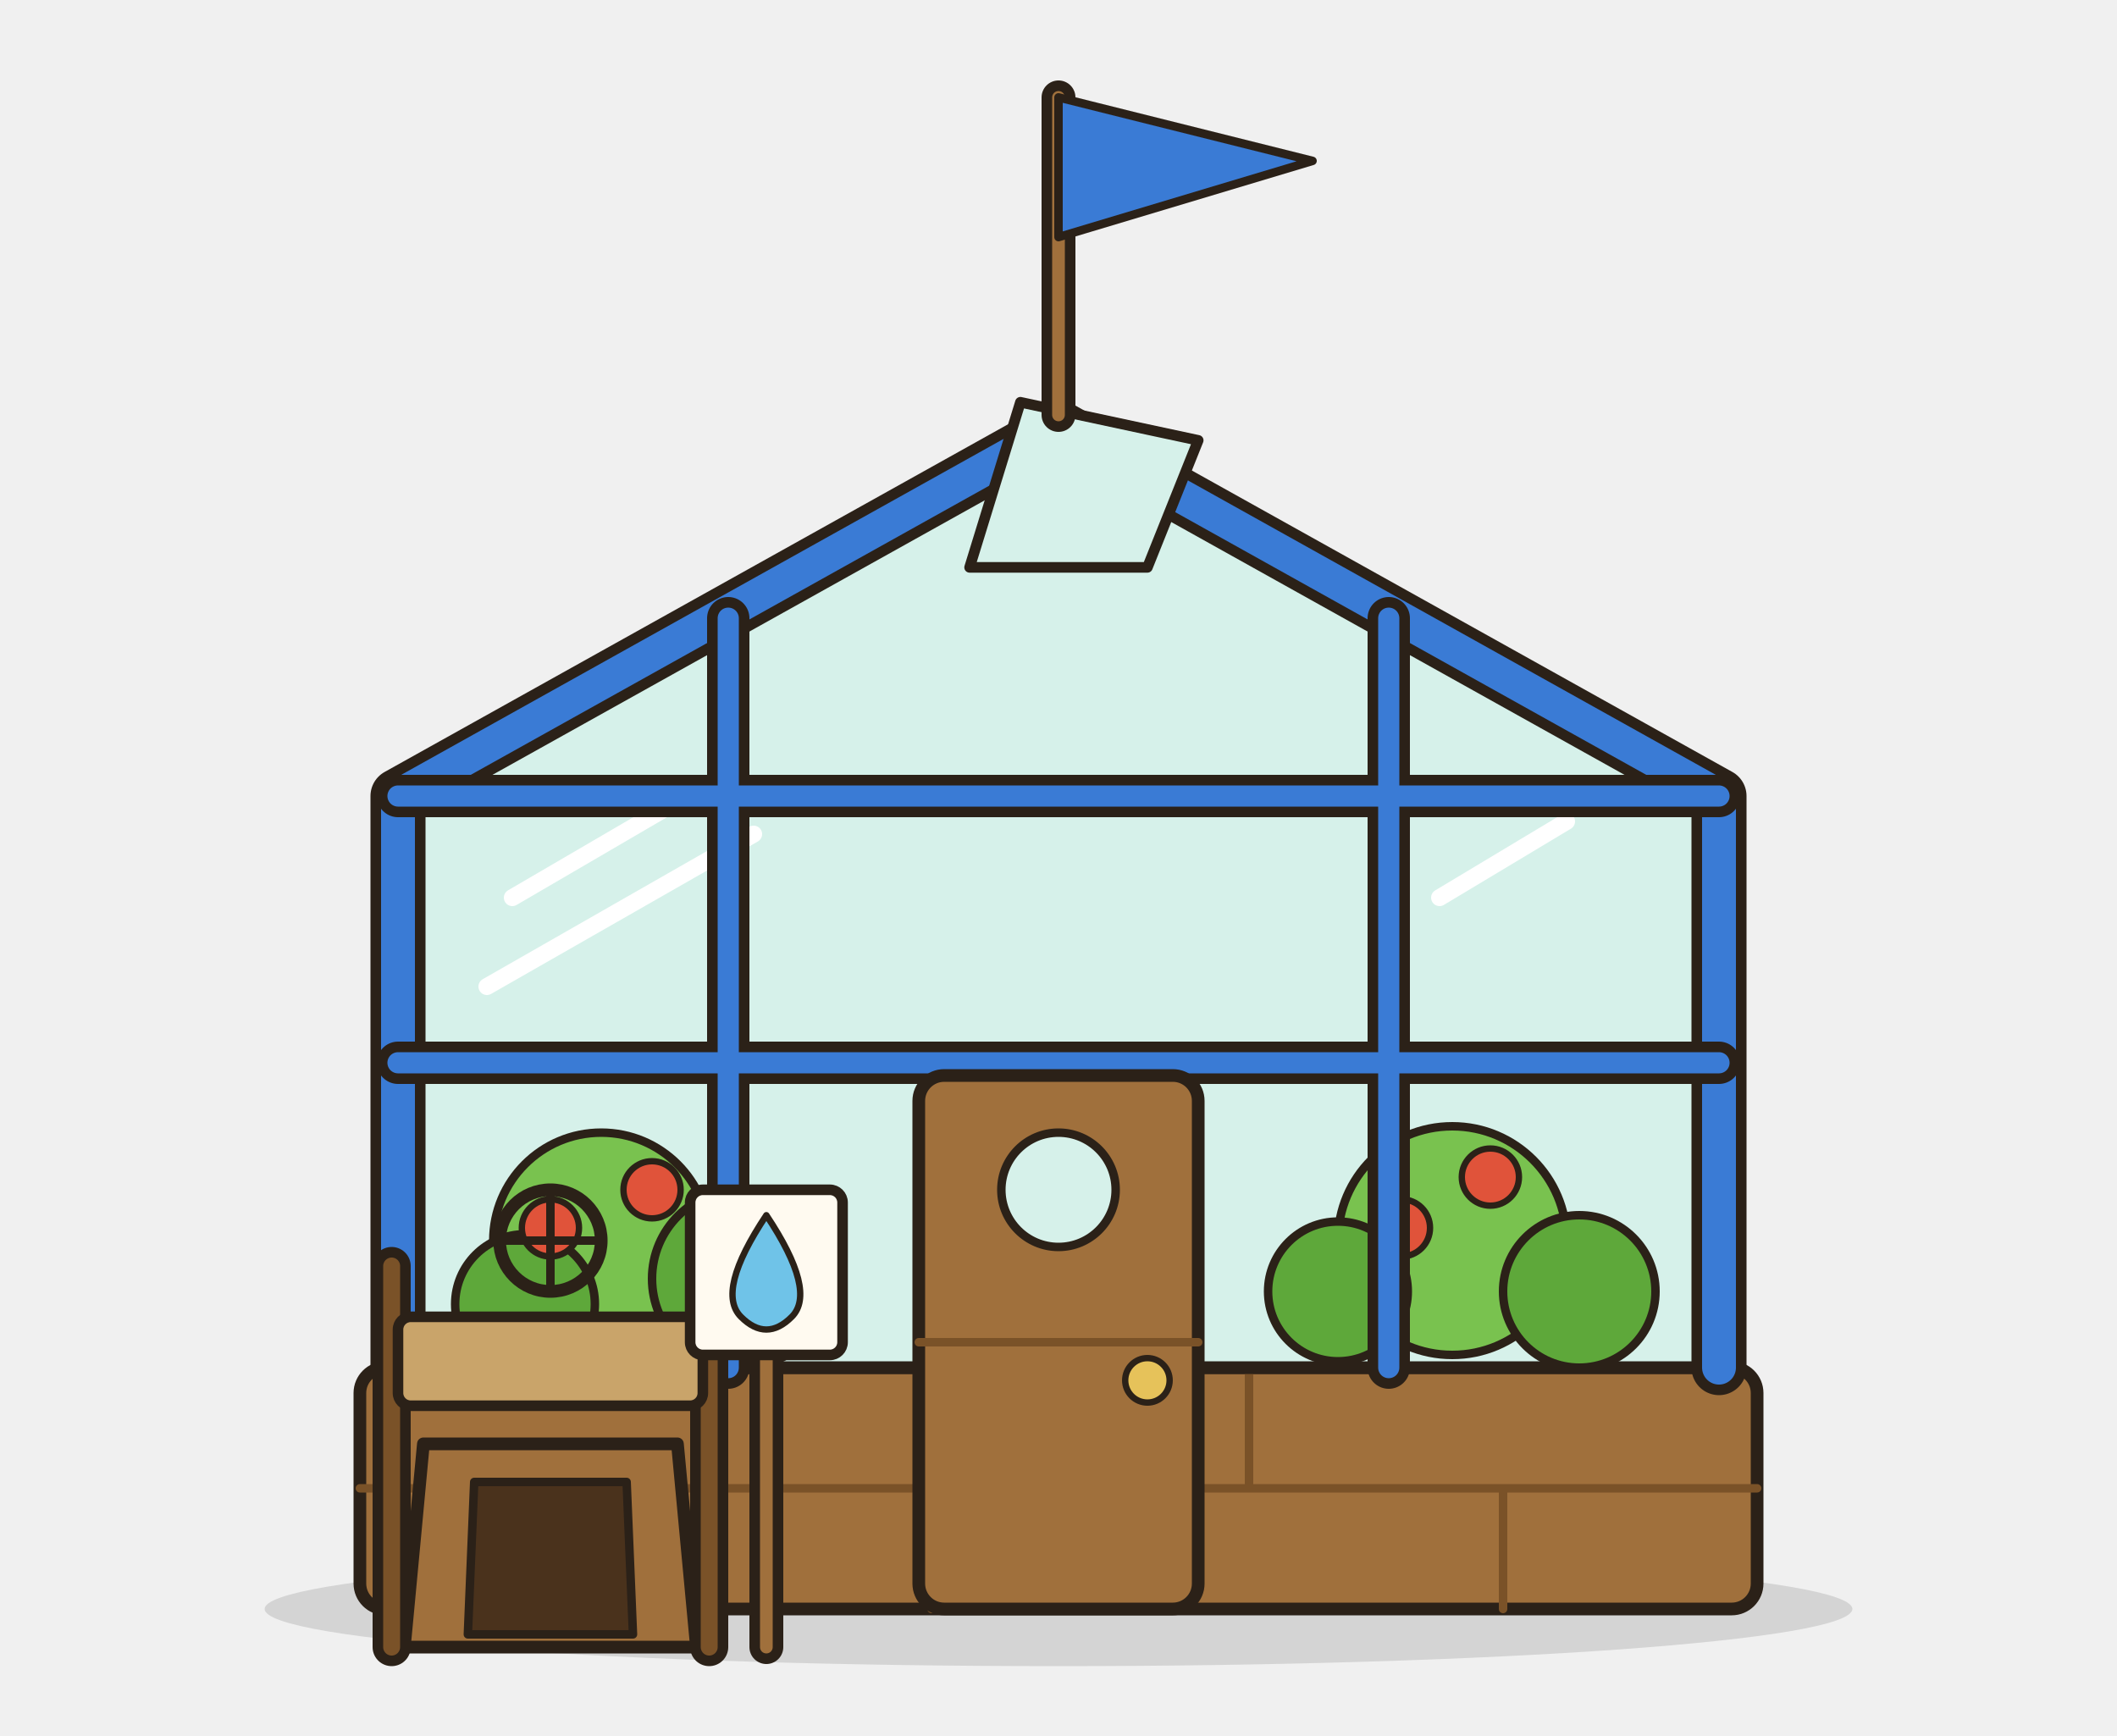
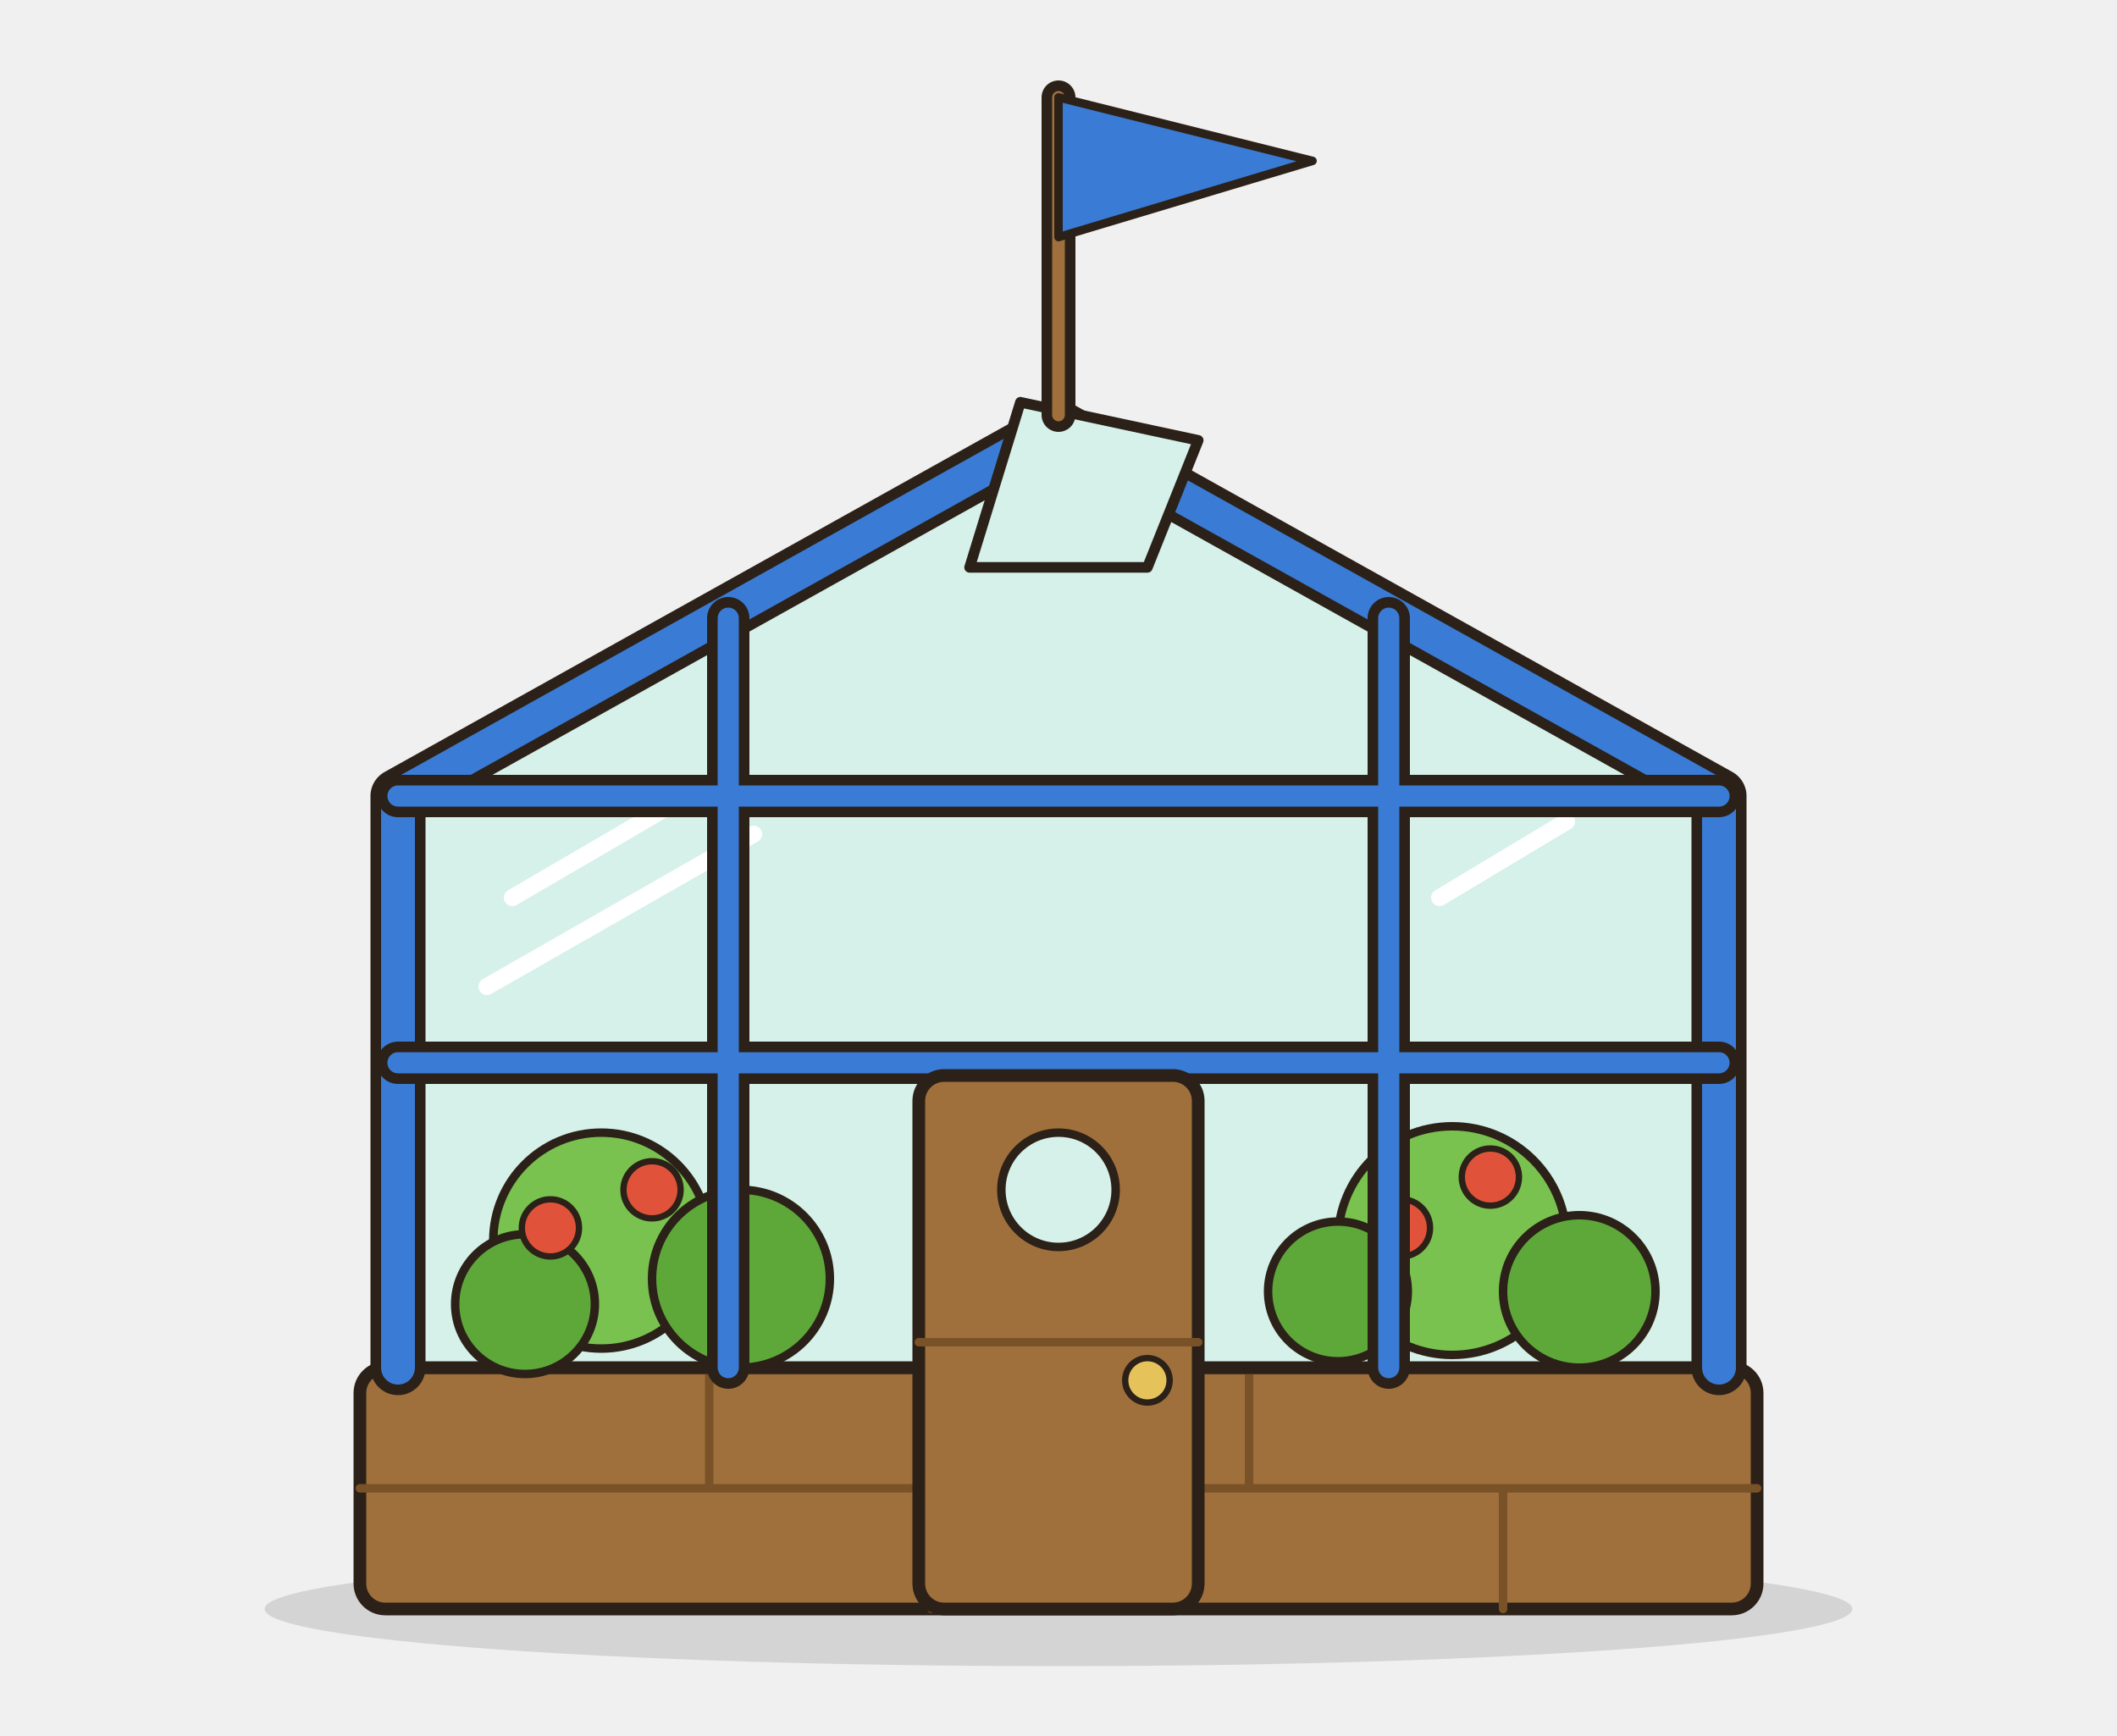
<svg xmlns="http://www.w3.org/2000/svg" viewBox="-250 -380 500 410" width="500" height="410">
  <g>
    <ellipse cx="0" cy="0" rx="187.5" ry="13.5" fill="#000000" fill-opacity="0.12" />
    <rect x="-165" y="-57" width="330" height="57" rx="6" fill="#a0703c" stroke="#2b2118" stroke-width="3" />
    <path d="M-165 -28.5 L165 -28.5 M-82.5 -57 L-82.5 -28.5 M45 -57 L45 -28.5 M-30 -28.5 L-30 0 M105 -28.5 L105 0" fill="none" stroke="#7a5228" stroke-width="2" stroke-linejoin="round" stroke-linecap="round" />
    <path d="M-156 -57 L-156 -192 L0 -279 L156 -192 L156 -57 Z" fill="#d6f1ea" stroke="#2b2118" stroke-width="3" stroke-linejoin="round" stroke-linecap="round" />
    <circle cx="-108" cy="-87" r="25.5" fill="#79c24f" stroke="#2b2118" stroke-width="2" />
    <circle cx="-75" cy="-78" r="21" fill="#5ea83a" stroke="#2b2118" stroke-width="2" />
    <circle cx="-126" cy="-72" r="16.5" fill="#5ea83a" stroke="#2b2118" stroke-width="2" />
    <circle cx="93" cy="-87" r="27" fill="#79c24f" stroke="#2b2118" stroke-width="2" />
    <circle cx="123" cy="-75" r="18" fill="#5ea83a" stroke="#2b2118" stroke-width="2" />
    <circle cx="66" cy="-75" r="16.5" fill="#5ea83a" stroke="#2b2118" stroke-width="2" />
    <circle cx="-96" cy="-99" r="6.75" fill="#e0533a" stroke="#2b2118" stroke-width="1.5" />
    <circle cx="-120" cy="-90" r="6.75" fill="#e0533a" stroke="#2b2118" stroke-width="1.5" />
    <circle cx="102" cy="-102" r="6.75" fill="#e0533a" stroke="#2b2118" stroke-width="1.5" />
    <circle cx="81" cy="-90" r="6.75" fill="#e0533a" stroke="#2b2118" stroke-width="1.5" />
    <path d="M-129 -168 L-93 -189 M-135 -147 L-72 -183 M90 -168 L120 -186" fill="none" stroke="#ffffff" stroke-width="4" stroke-linejoin="round" stroke-linecap="round" />
    <path d="M-156 -57 L-156 -192 L0 -279 L156 -192 L156 -57" fill="none" stroke="#2b2118" stroke-width="13" stroke-linejoin="round" stroke-linecap="round" />
    <path d="M-156 -57 L-156 -192 L0 -279 L156 -192 L156 -57" fill="none" stroke="#3a7bd5" stroke-width="8" stroke-linejoin="round" stroke-linecap="round" />
    <path d="M-78 -57 L-78 -234 M78 -57 L78 -234 M-156 -129 L156 -129 M-156 -192 L156 -192" fill="none" stroke="#2b2118" stroke-width="10" stroke-linejoin="round" stroke-linecap="round" />
    <path d="M-78 -57 L-78 -234 M78 -57 L78 -234 M-156 -129 L156 -129 M-156 -192 L156 -192" fill="none" stroke="#3a7bd5" stroke-width="5" stroke-linejoin="round" stroke-linecap="round" />
    <path d="M-21 -246 L21 -246 L33 -276 L-9 -285 Z" fill="#d6f1ea" stroke="#2b2118" stroke-width="2.5" stroke-linejoin="round" stroke-linecap="round" />
    <rect x="-33" y="-126" width="66" height="126" rx="6" fill="#a0703c" stroke="#2b2118" stroke-width="3" />
    <path d="M-33 -63 L33 -63" fill="none" stroke="#7a5228" stroke-width="2" stroke-linejoin="round" stroke-linecap="round" />
    <circle cx="0" cy="-99" r="13.5" fill="#d6f1ea" stroke="#2b2118" stroke-width="2" />
    <circle cx="21" cy="-54" r="5.25" fill="#e6c25a" stroke="#2b2118" stroke-width="1.5" />
    <path d="M0 -282 L0 -357" fill="none" stroke="#2b2118" stroke-width="8" stroke-linejoin="round" stroke-linecap="round" />
    <path d="M0 -282 L0 -357" fill="none" stroke="#a0703c" stroke-width="3" stroke-linejoin="round" stroke-linecap="round" />
    <path d="M0 -357 L60 -342 L0 -324 Z" fill="#3a7bd5" stroke="#2b2118" stroke-width="2" stroke-linejoin="round" stroke-linecap="round" />
-     <path d="M-150 -39 L-90 -39 L-85.5 9 L-154.5 9 Z" fill="#a0703c" stroke="#2b2118" stroke-width="3" stroke-linejoin="round" stroke-linecap="round" />
-     <path d="M-138 -30 L-102 -30 L-100.5 6 L-139.5 6 Z" fill="#4a321c" stroke="#2b2118" stroke-width="2" stroke-linejoin="round" stroke-linecap="round" />
-     <path d="M-157.5 -81 L-157.5 9 M-82.5 -81 L-82.5 9" fill="none" stroke="#2b2118" stroke-width="9" stroke-linejoin="round" stroke-linecap="round" />
-     <path d="M-157.5 -81 L-157.5 9 M-82.5 -81 L-82.5 9" fill="none" stroke="#7a5228" stroke-width="4" stroke-linejoin="round" stroke-linecap="round" />
-     <rect x="-156" y="-69" width="72" height="21" rx="3" fill="#c9a46a" stroke="#2b2118" stroke-width="2.5" />
-     <circle cx="-120" cy="-87" r="12" fill="none" stroke="#2b2118" stroke-width="3" />
-     <path d="M-132 -87 L-108 -87 M-120 -99 L-120 -75" fill="none" stroke="#2b2118" stroke-width="2" stroke-linejoin="round" stroke-linecap="round" />
-     <path d="M-69 9 L-69 -60" fill="none" stroke="#2b2118" stroke-width="8" stroke-linejoin="round" stroke-linecap="round" />
-     <path d="M-69 9 L-69 -60" fill="none" stroke="#a0703c" stroke-width="3" stroke-linejoin="round" stroke-linecap="round" />
-     <rect x="-87" y="-99" width="36" height="39" rx="3" fill="#fffaf0" stroke="#2b2118" stroke-width="2.5" />
-     <path d="M-69 -93 Q-81 -75 -75 -69 Q-69 -63 -63 -69 Q-57 -75 -69 -93 Z" fill="#6fc3e8" stroke="#2b2118" stroke-width="1.5" stroke-linejoin="round" stroke-linecap="round" />
  </g>
</svg>
